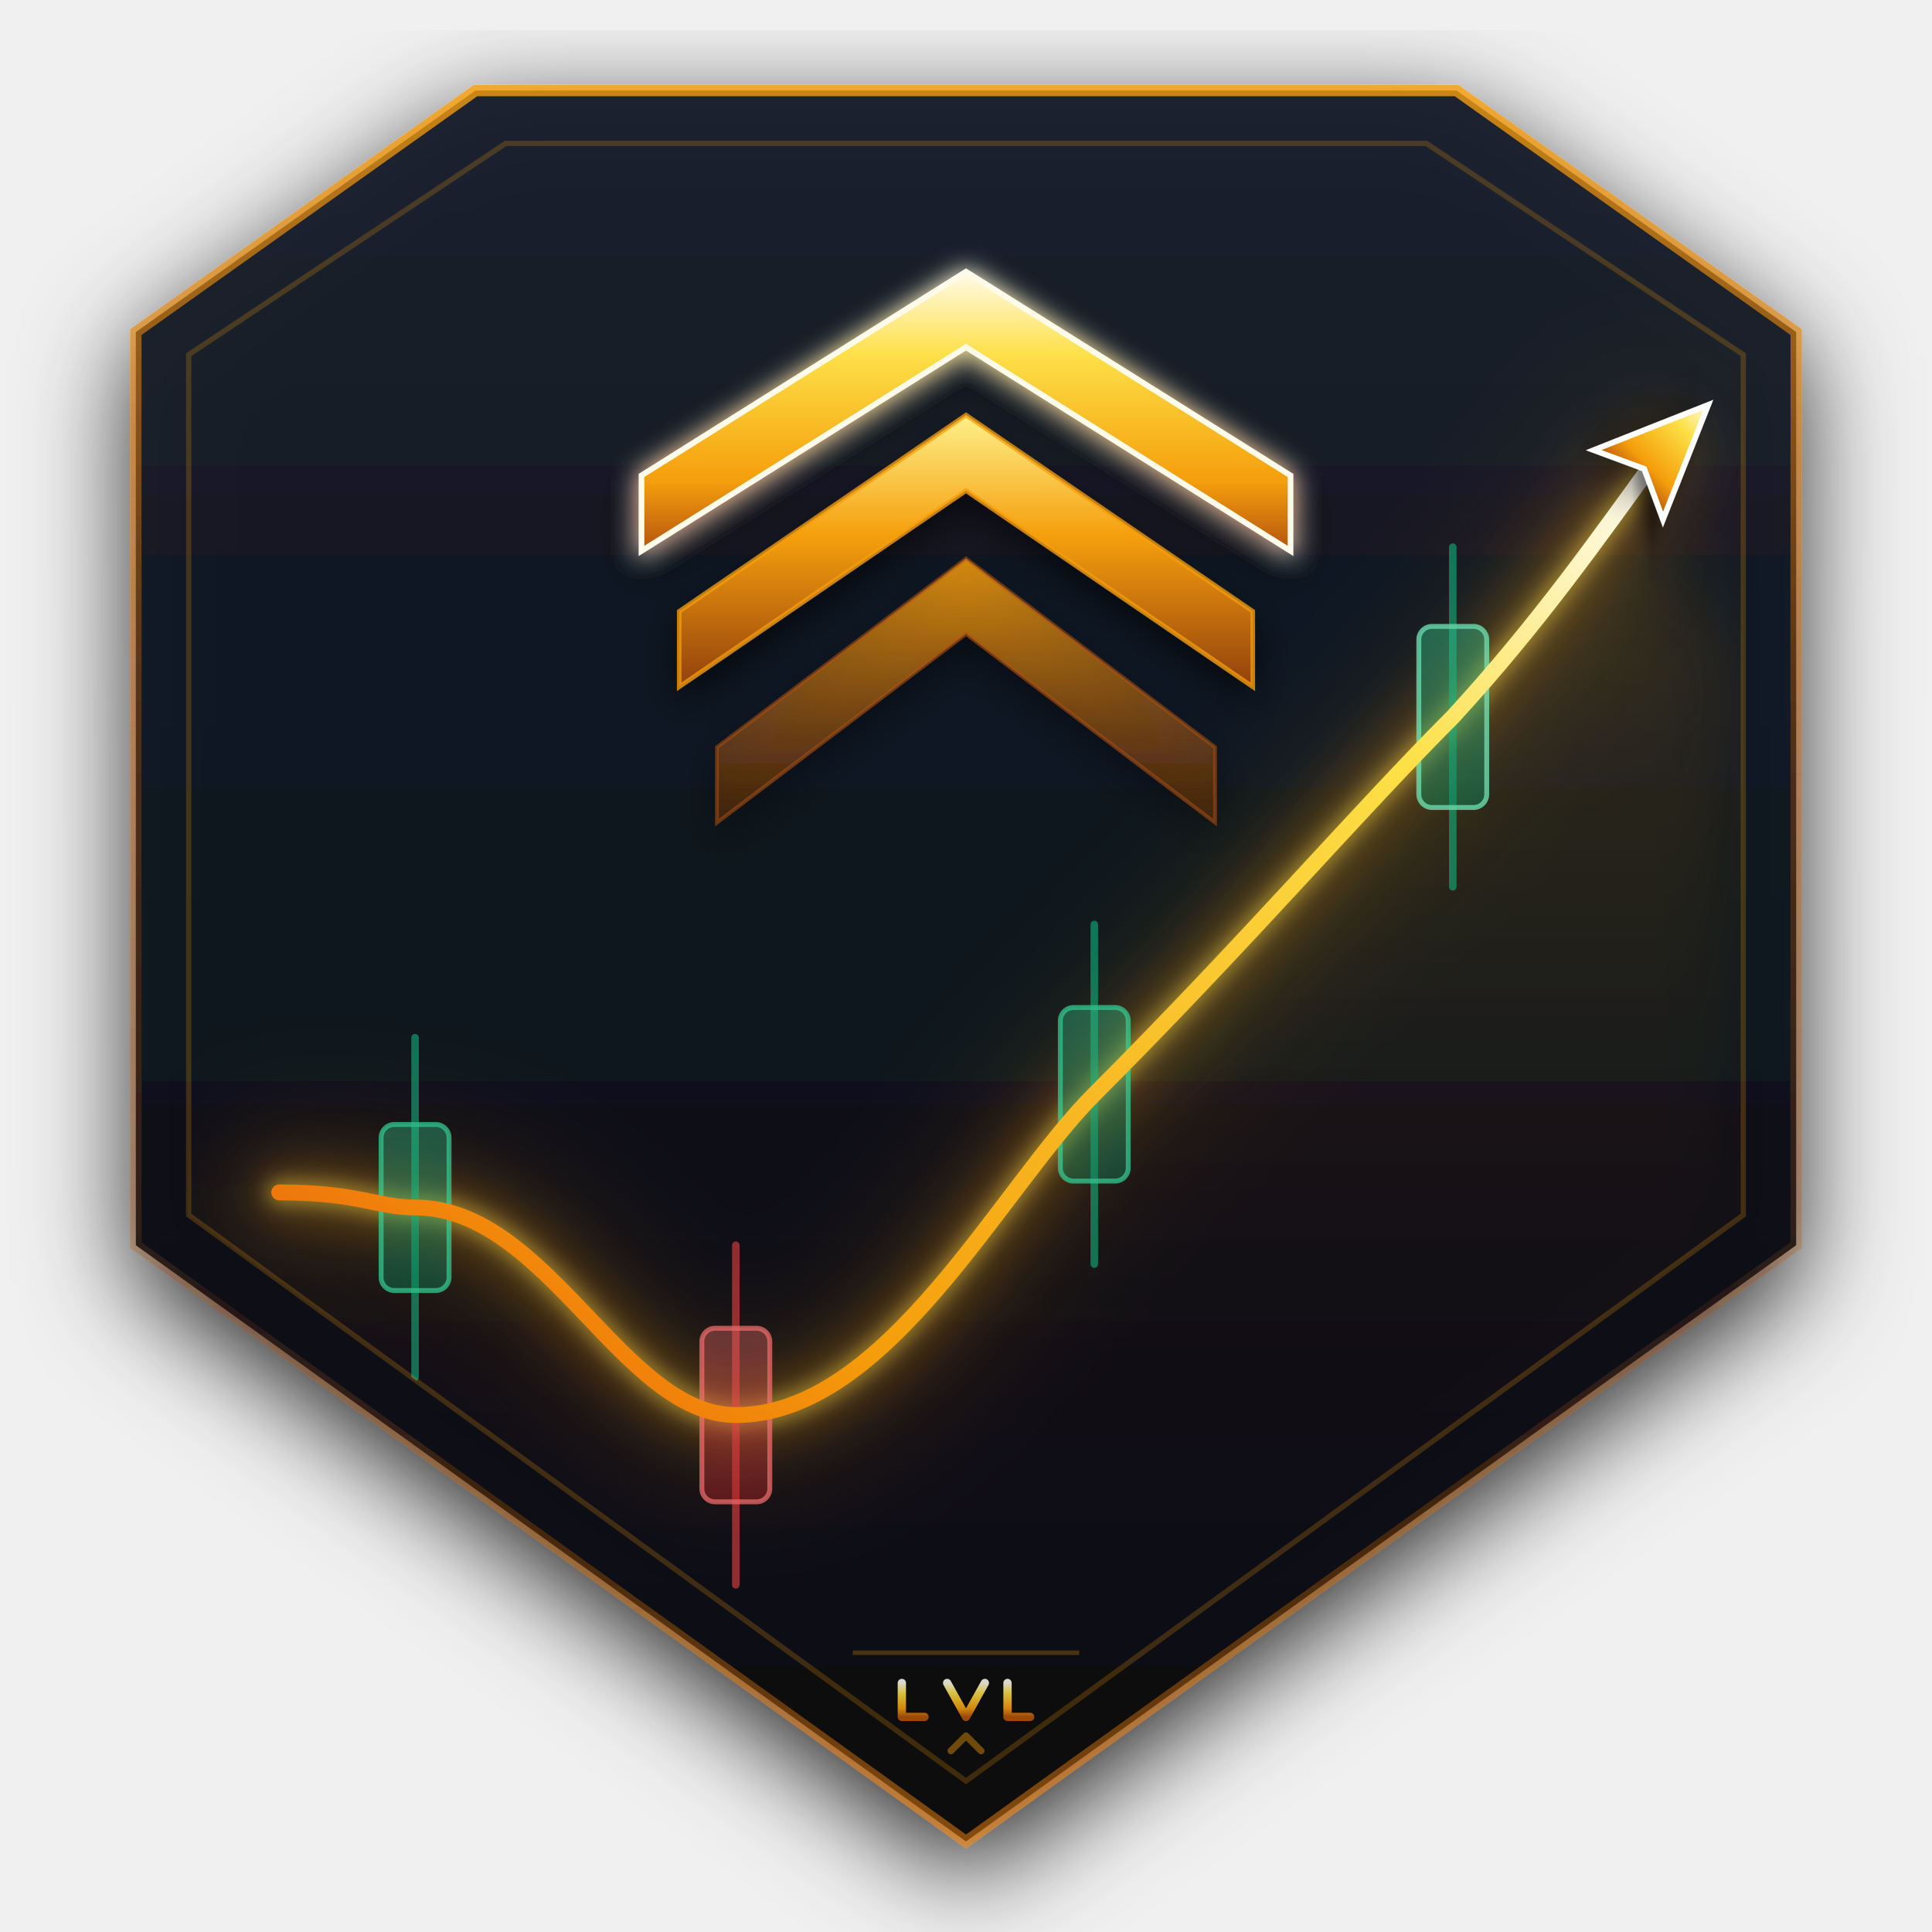
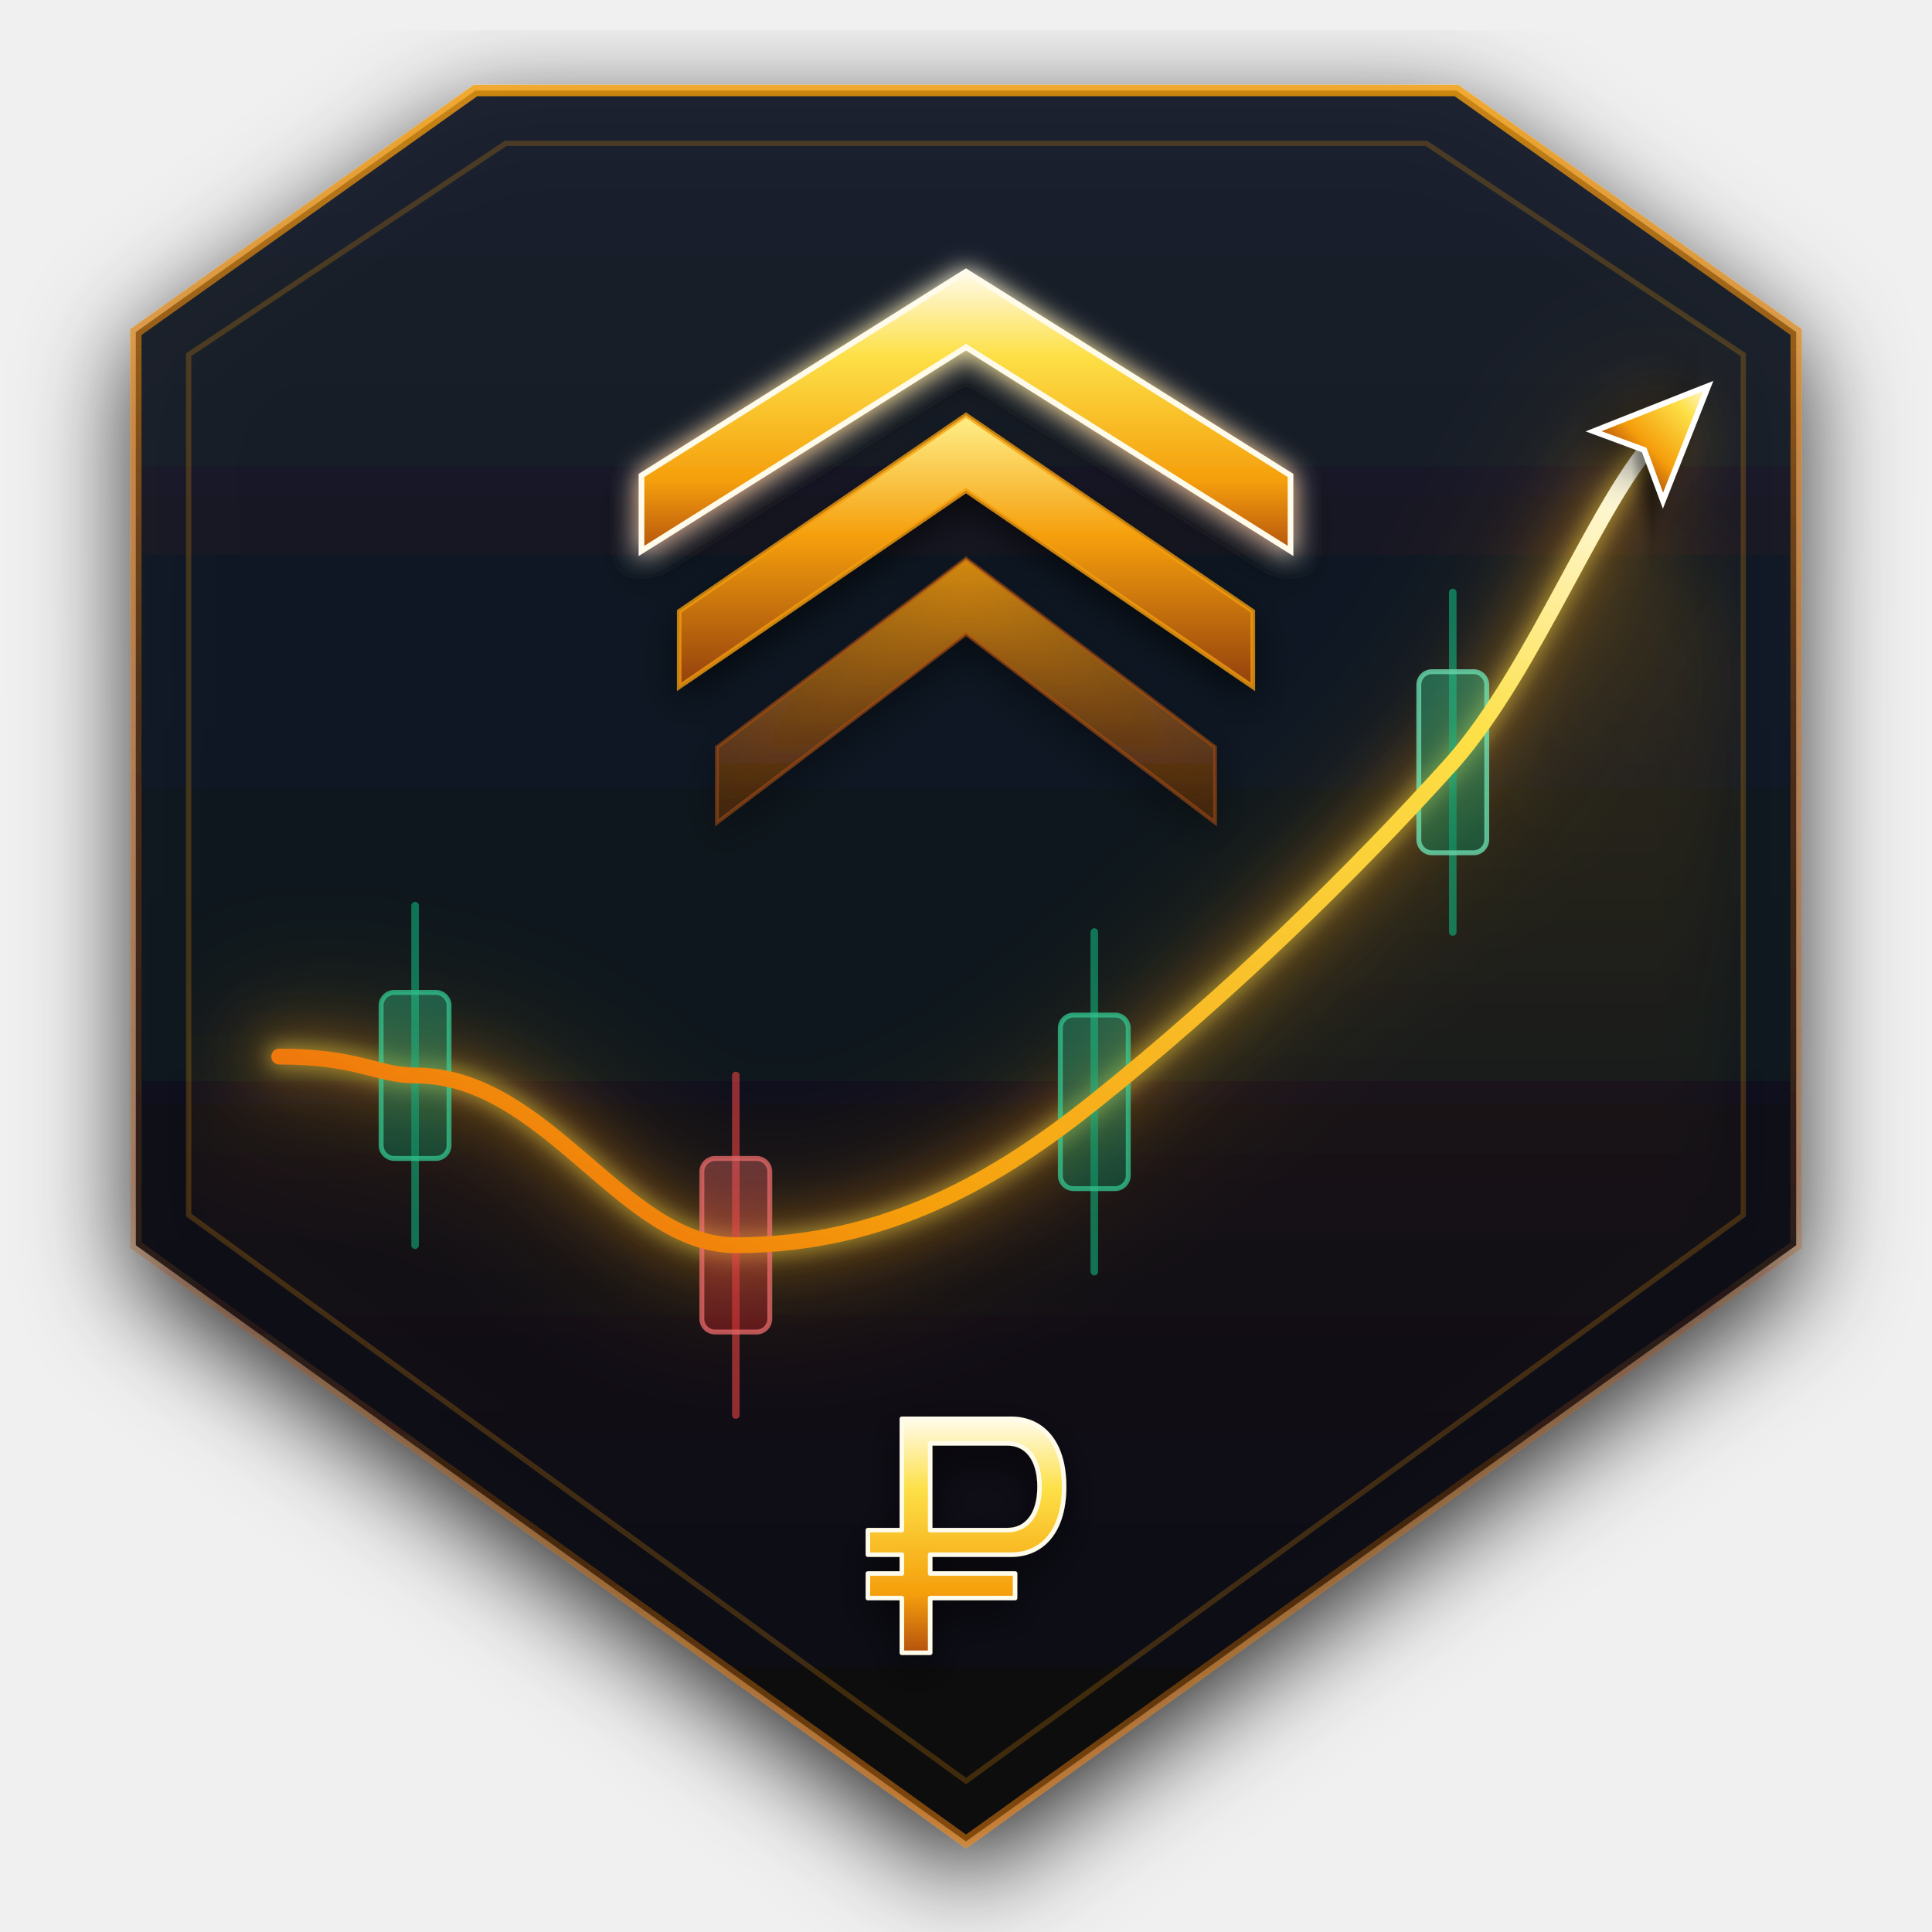
<svg xmlns="http://www.w3.org/2000/svg" viewBox="0 0 512 512" width="100%" height="100%">
  <defs>
    <clipPath id="inner-border-clip">
      <polygon points="134,38 378,38 462,94 462,322 256,472 50,322 50,94" />
    </clipPath>
    <linearGradient id="shield-bg" x1="0%" y1="0%" x2="0%" y2="100%">
      <stop offset="0%" stop-color="#161E2C" stop-opacity="0.96" />
      <stop offset="50%" stop-color="#0E131C" stop-opacity="0.98" />
      <stop offset="100%" stop-color="#070A0F" stop-opacity="1" />
    </linearGradient>
    <linearGradient id="shield-border" x1="0%" y1="0%" x2="0%" y2="100%">
      <stop offset="0%" stop-color="#F59E0B" stop-opacity="0.8" />
      <stop offset="35%" stop-color="#B45309" stop-opacity="0.4" />
      <stop offset="70%" stop-color="#78350F" stop-opacity="0.25" />
      <stop offset="100%" stop-color="#D97706" stop-opacity="0.6" />
    </linearGradient>
    <linearGradient id="area-gradient-smooth" x1="0%" y1="0%" x2="0%" y2="100%">
      <stop offset="0%" stop-color="#F59E0B" stop-opacity="0.16" />
      <stop offset="35%" stop-color="#D97706" stop-opacity="0.08" />
      <stop offset="70%" stop-color="#78350F" stop-opacity="0.02" />
      <stop offset="100%" stop-color="#070A0F" stop-opacity="0.0" />
    </linearGradient>
    <linearGradient id="chevron-gold-1" x1="0%" y1="0%" x2="0%" y2="100%">
      <stop offset="0%" stop-color="#FFFBEB" />
      <stop offset="30%" stop-color="#FDE047" />
      <stop offset="75%" stop-color="#F59E0B" />
      <stop offset="100%" stop-color="#B45309" />
    </linearGradient>
    <linearGradient id="chevron-gold-2" x1="0%" y1="0%" x2="0%" y2="100%">
      <stop offset="0%" stop-color="#FEF08A" />
      <stop offset="45%" stop-color="#F59E0B" />
      <stop offset="100%" stop-color="#92400E" />
    </linearGradient>
    <linearGradient id="chevron-gold-3" x1="0%" y1="0%" x2="0%" y2="100%">
      <stop offset="0%" stop-color="#F59E0B" stop-opacity="0.85" />
      <stop offset="100%" stop-color="#78350F" stop-opacity="0.4" />
    </linearGradient>
    <linearGradient id="line-glow-grad" x1="0%" y1="100%" x2="100%" y2="0%">
      <stop offset="0%" stop-color="#EA580C" />
      <stop offset="25%" stop-color="#F59E0B" />
      <stop offset="75%" stop-color="#FDE047" />
      <stop offset="100%" stop-color="#FFFFFF" />
    </linearGradient>
    <linearGradient id="candle-green" x1="0%" y1="0%" x2="0%" y2="100%">
      <stop offset="0%" stop-color="#34D399" />
      <stop offset="100%" stop-color="#059669" />
    </linearGradient>
    <linearGradient id="candle-red" x1="0%" y1="0%" x2="0%" y2="100%">
      <stop offset="0%" stop-color="#F87171" />
      <stop offset="100%" stop-color="#DC2626" />
    </linearGradient>
    <filter id="glow-area" x="-50%" y="-50%" width="200%" height="200%">
      <feGaussianBlur stdDeviation="12" />
    </filter>
    <filter id="glow-ambient" x="-100%" y="-100%" width="300%" height="300%">
      <feGaussianBlur stdDeviation="16" />
    </filter>
    <filter id="glow-mid" x="-100%" y="-100%" width="300%" height="300%">
      <feGaussianBlur stdDeviation="7" />
    </filter>
    <filter id="glow-tight" x="-100%" y="-100%" width="300%" height="300%">
      <feGaussianBlur stdDeviation="2.5" />
    </filter>
    <filter id="chevron-glow" x="-50%" y="-50%" width="200%" height="200%">
      <feGaussianBlur stdDeviation="3" result="blur" />
      <feMerge>
        <feMergeNode in="blur" />
        <feMergeNode in="SourceGraphic" />
      </feMerge>
    </filter>
    <filter id="shield-shadow" x="-20%" y="-20%" width="140%" height="140%">
      <feDropShadow dx="0" dy="8" stdDeviation="14" flood-color="#000000" flood-opacity="0.85" />
    </filter>
    <filter id="element-shadow" x="-30%" y="-30%" width="160%" height="160%">
      <feDropShadow dx="0" dy="4" stdDeviation="5" flood-color="#000000" flood-opacity="0.6" />
    </filter>
  </defs>
  <g filter="url(#shield-shadow)">
    <polygon points="126,24 386,24 476,88 476,330 256,488 36,330 36,88" fill="url(#shield-bg)" stroke="url(#shield-border)" stroke-width="3" />
  </g>
  <g clip-path="url(#inner-border-clip)">
-     <path d="M 40,316              L 74,316              C 95,316 100,320 110,320              C 145,320 165,375 195,375              C 235,375 265,315 290,290              C 330,250 360,215 385,190              C 402,172 415,156 426,140              L 462,170              L 462,485              L 40,485 Z" fill="url(#area-gradient-smooth)" filter="url(#glow-area)" />
-     <path d="M 74,316              C 95,316 100,320 110,320              C 145,320 165,375 195,375              C 235,375 265,315 290,290              C 330,250 360,215 385,190              C 408,165 424,142 440,120" fill="none" stroke="#F59E0B" stroke-width="30" stroke-linecap="round" stroke-linejoin="round" opacity="0.14" filter="url(#glow-ambient)" />
-     <path d="M 74,316              C 95,316 100,320 110,320              C 145,320 165,375 195,375              C 235,375 265,315 290,290              C 330,250 360,215 385,190              C 408,165 424,142 440,120" fill="none" stroke="#F59E0B" stroke-width="14" stroke-linecap="round" stroke-linejoin="round" opacity="0.28" filter="url(#glow-mid)" />
-     <path d="M 74,316              C 95,316 100,320 110,320              C 145,320 165,375 195,375              C 235,375 265,315 290,290              C 330,250 360,215 385,190              C 408,165 424,142 440,120" fill="none" stroke="#FDE047" stroke-width="6.5" stroke-linecap="round" stroke-linejoin="round" opacity="0.45" filter="url(#glow-tight)" />
+     <path d="M 40,280              L 74,280              C 95,280 100,285 110,285              C 145,285 165,330 195,330              C 235,330 265,312 290,292              C 325,264 358,232 385,202              C 407,177 420,145 426,135              L 462,165              L 462,485              L 40,485 Z" fill="url(#area-gradient-smooth)" filter="url(#glow-area)" />
+     <path d="M 74,280              C 95,280 100,285 110,285              C 145,285 165,330 195,330              C 235,330 265,312 290,292              C 325,264 358,232 385,202              C 407,177 424,131 440,115" fill="none" stroke="#F59E0B" stroke-width="30" stroke-linecap="round" stroke-linejoin="round" opacity="0.14" filter="url(#glow-ambient)" />
+     <path d="M 74,280              C 95,280 100,285 110,285              C 145,285 165,330 195,330              C 235,330 265,312 290,292              C 325,264 358,232 385,202              C 407,177 424,131 440,115" fill="none" stroke="#F59E0B" stroke-width="14" stroke-linecap="round" stroke-linejoin="round" opacity="0.28" filter="url(#glow-mid)" />
+     <path d="M 74,280              C 95,280 100,285 110,285              C 145,285 165,330 195,330              C 235,330 265,312 290,292              C 325,264 358,232 385,202              C 407,177 424,131 440,115" fill="none" stroke="#FDE047" stroke-width="6.5" stroke-linecap="round" stroke-linejoin="round" opacity="0.45" filter="url(#glow-tight)" />
    <g opacity="0.88">
-       <line x1="110" y1="275" x2="110" y2="365" stroke="#10B981" stroke-width="2" stroke-linecap="round" opacity="0.65" />
-       <rect x="101" y="298" width="18" height="44" rx="3.5" fill="url(#candle-green)" fill-opacity="0.4" stroke="#34D399" stroke-width="1.3" stroke-opacity="0.8" />
-       <line x1="195" y1="330" x2="195" y2="420" stroke="#EF4444" stroke-width="2" stroke-linecap="round" opacity="0.65" />
-       <rect x="186" y="352" width="18" height="46" rx="3.5" fill="url(#candle-red)" fill-opacity="0.4" stroke="#F87171" stroke-width="1.3" stroke-opacity="0.8" />
-       <line x1="290" y1="245" x2="290" y2="335" stroke="#10B981" stroke-width="2" stroke-linecap="round" opacity="0.65" />
-       <rect x="281" y="267" width="18" height="46" rx="3.5" fill="url(#candle-green)" fill-opacity="0.4" stroke="#34D399" stroke-width="1.3" stroke-opacity="0.8" />
-       <line x1="385" y1="145" x2="385" y2="235" stroke="#10B981" stroke-width="2" stroke-linecap="round" opacity="0.65" />
-       <rect x="376" y="166" width="18" height="48" rx="3.5" fill="url(#candle-green)" fill-opacity="0.45" stroke="#6EE7B7" stroke-width="1.3" stroke-opacity="0.85" />
+       <line x1="110" y1="240" x2="110" y2="330" stroke="#10B981" stroke-width="2" stroke-linecap="round" opacity="0.65" />
+       <rect x="101" y="263" width="18" height="44" rx="3.5" fill="url(#candle-green)" fill-opacity="0.4" stroke="#34D399" stroke-width="1.3" stroke-opacity="0.8" />
+       <line x1="195" y1="285" x2="195" y2="375" stroke="#EF4444" stroke-width="2" stroke-linecap="round" opacity="0.65" />
+       <rect x="186" y="307" width="18" height="46" rx="3.5" fill="url(#candle-red)" fill-opacity="0.4" stroke="#F87171" stroke-width="1.3" stroke-opacity="0.8" />
+       <line x1="290" y1="247" x2="290" y2="337" stroke="#10B981" stroke-width="2" stroke-linecap="round" opacity="0.65" />
+       <rect x="281" y="269" width="18" height="46" rx="3.5" fill="url(#candle-green)" fill-opacity="0.4" stroke="#34D399" stroke-width="1.3" stroke-opacity="0.8" />
+       <line x1="385" y1="157" x2="385" y2="247" stroke="#10B981" stroke-width="2" stroke-linecap="round" opacity="0.65" />
+       <rect x="376" y="178" width="18" height="48" rx="3.5" fill="url(#candle-green)" fill-opacity="0.45" stroke="#6EE7B7" stroke-width="1.3" stroke-opacity="0.85" />
    </g>
-     <path d="M 74,316              C 95,316 100,320 110,320              C 145,320 165,375 195,375              C 235,375 265,315 290,290              C 330,250 360,215 385,190              C 408,165 424,142 440,120" fill="none" stroke="url(#line-glow-grad)" stroke-width="4.2" stroke-linecap="round" stroke-linejoin="round" />
-     <g opacity="0.85">
-       <line x1="226" y1="438" x2="286" y2="438" stroke="#F59E0B" stroke-opacity="0.3" stroke-width="1.2" />
-       <g stroke="url(#chevron-gold-1)" stroke-width="2.2" stroke-linecap="round" stroke-linejoin="round" fill="none">
-         <path d="M239,446 V455 H245" />
-         <path d="M251,446 L256,455 L261,446" />
-         <path d="M267,446 V455 H273" />
-       </g>
-       <path d="M252,464 L256,460 L260,464" fill="none" stroke="#F59E0B" stroke-width="1.8" stroke-linecap="round" stroke-linejoin="round" stroke-opacity="0.5" />
+     <path d="M 74,280              C 95,280 100,285 110,285              C 145,285 165,330 195,330              C 235,330 265,312 290,292              C 325,264 358,232 385,202              C 407,177 424,131 440,115" fill="none" stroke="url(#line-glow-grad)" stroke-width="4.2" stroke-linecap="round" stroke-linejoin="round" />
+     <g filter="url(#element-shadow)">
+       <path d="M 239,376                H 268                C 276,376 282,382 282,394                C 282,406 276,412 268,412                H 246.5                V 417                H 269                V 423.5                H 246.5                V 438                H 239                V 423.5                H 230                V 417                H 239                V 412                H 230                V 405.5                H 239                V 376 Z                M 246.5,382.5                H 267                C 272,382.5 275.5,386.5 275.5,394                C 275.5,401.5 272,405.5 267,405.5                H 246.5 Z" fill="url(#chevron-gold-1)" fill-rule="evenodd" stroke="#FFFBEB" stroke-width="1.2" stroke-linejoin="round" />
    </g>
  </g>
  <polygon points="134,38 378,38 462,94 462,322 256,472 50,322 50,94" fill="none" stroke="#F59E0B" stroke-opacity="0.22" stroke-width="1.4" />
-   <g transform="translate(440, 120) rotate(45)" filter="url(#element-shadow)">
+   <g transform="translate(440, 115) rotate(45)" filter="url(#element-shadow)">
    <polygon points="0,-18 13,12 0,6 -13,12" fill="url(#chevron-gold-1)" stroke="#FFFFFF" stroke-width="1.5" />
  </g>
  <g filter="url(#element-shadow)">
    <path d="M190,218 L256,168 L322,218 L322,198 L256,148 L190,198 Z" fill="url(#chevron-gold-3)" stroke="#B45309" stroke-width="1" stroke-opacity="0.5" />
    <path d="M180,182 L256,130 L332,182 L332,162 L256,110 L180,162 Z" fill="url(#chevron-gold-2)" stroke="#F59E0B" stroke-width="1.2" stroke-opacity="0.75" />
    <path d="M170,146 L256,92 L342,146 L342,126 L256,72 L170,126 Z" fill="url(#chevron-gold-1)" stroke="#FFFBEB" stroke-width="1.5" filter="url(#chevron-glow)" />
  </g>
</svg>
